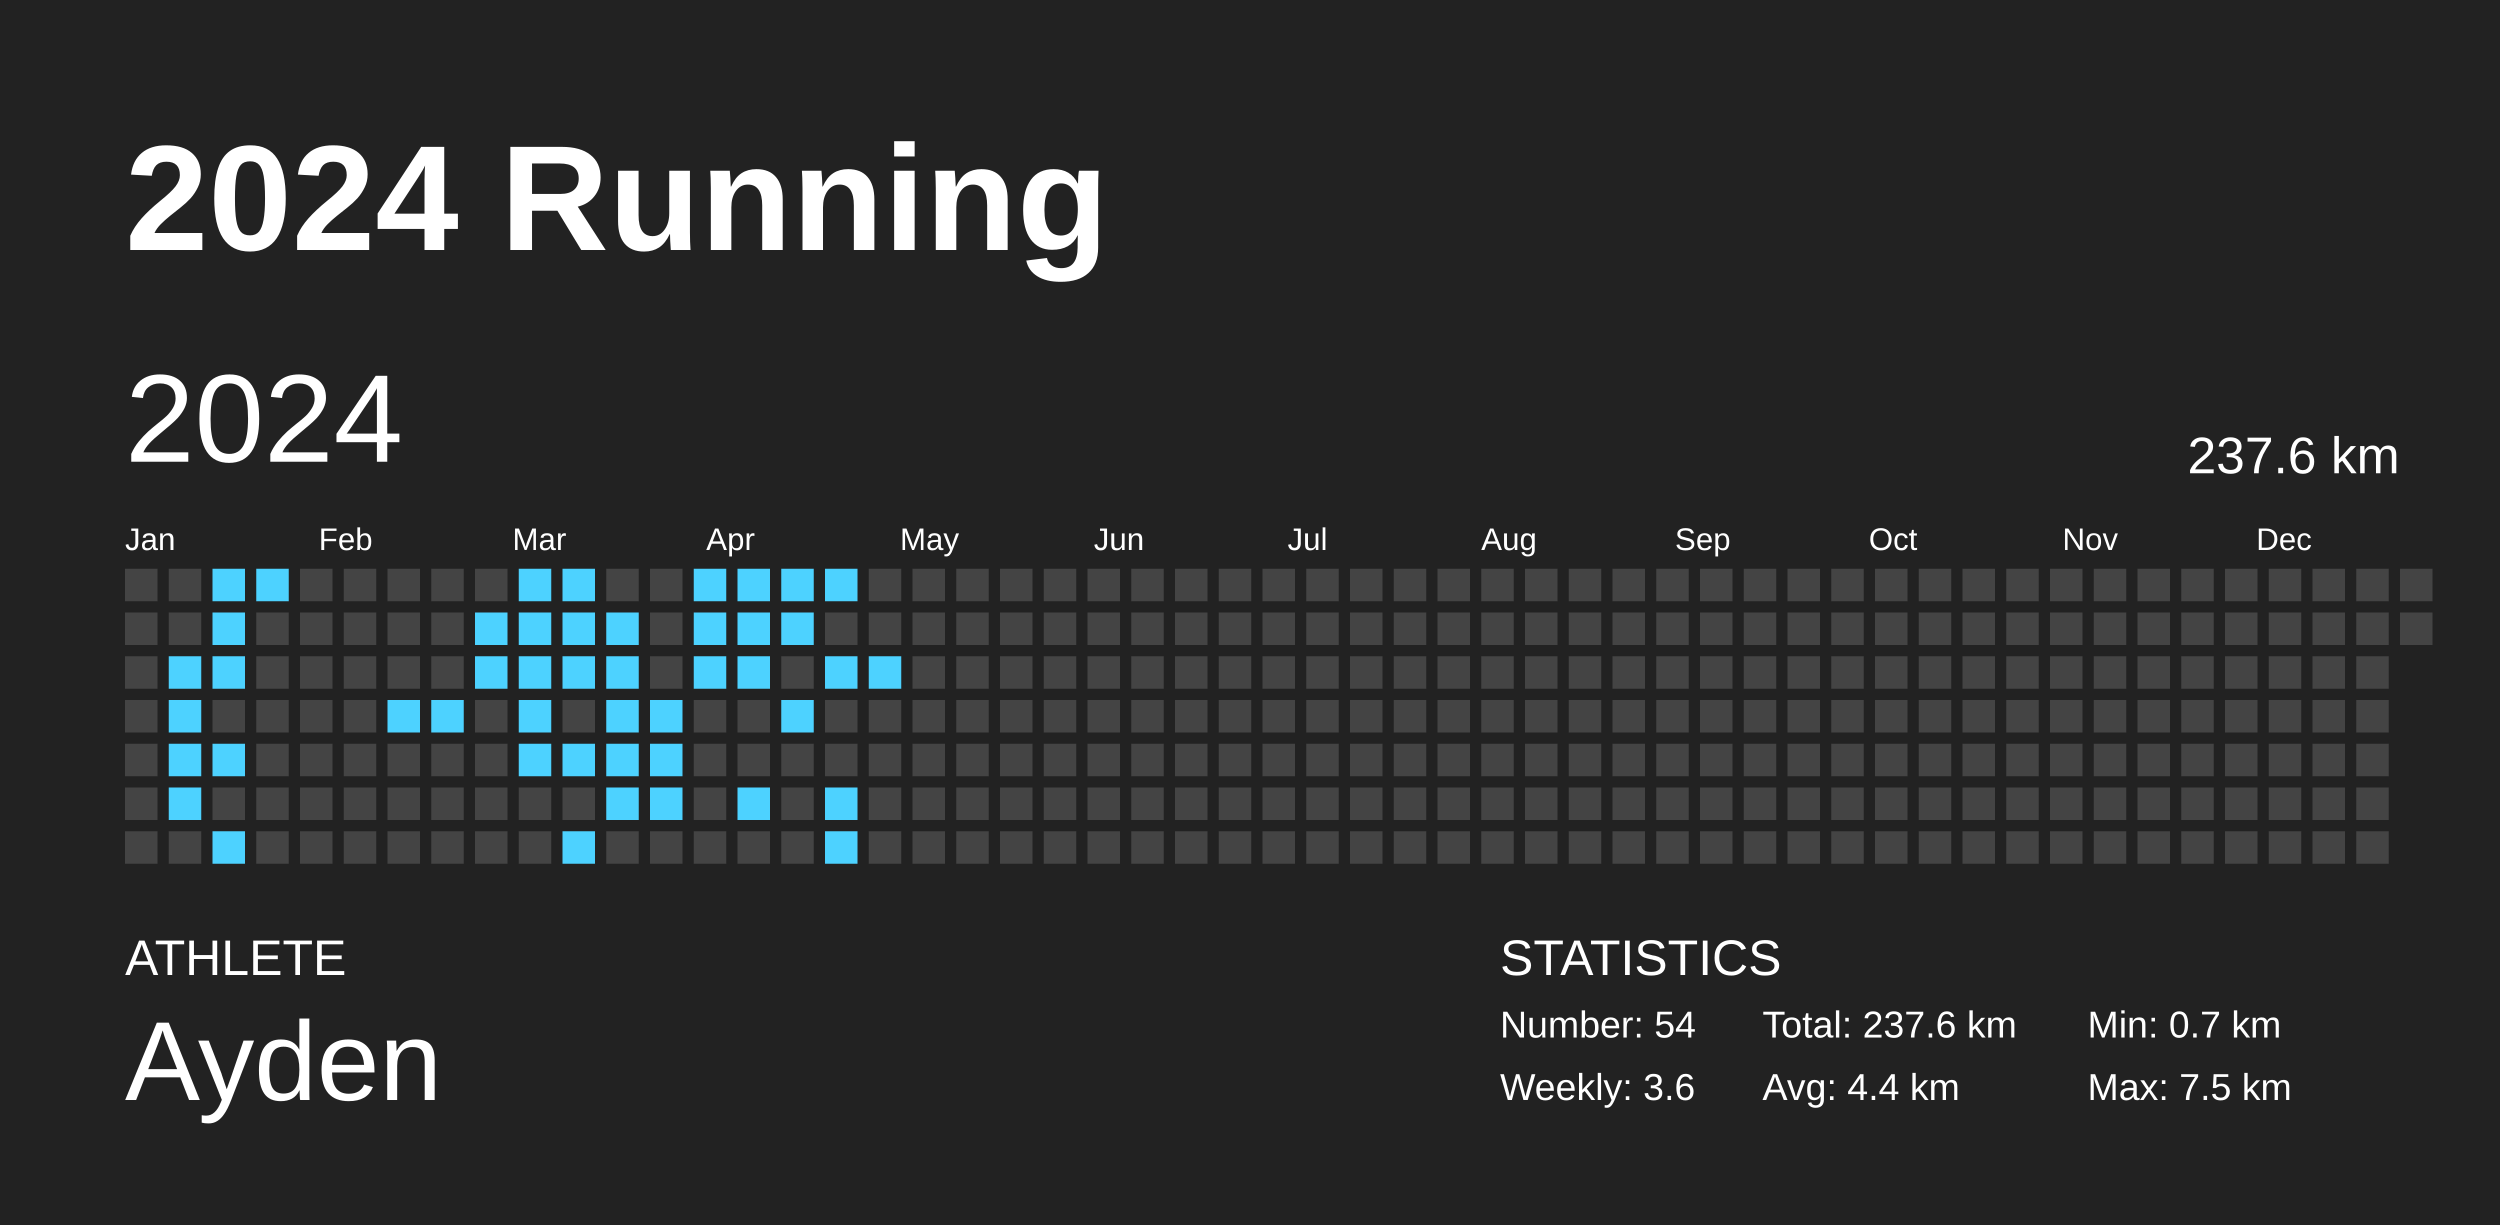
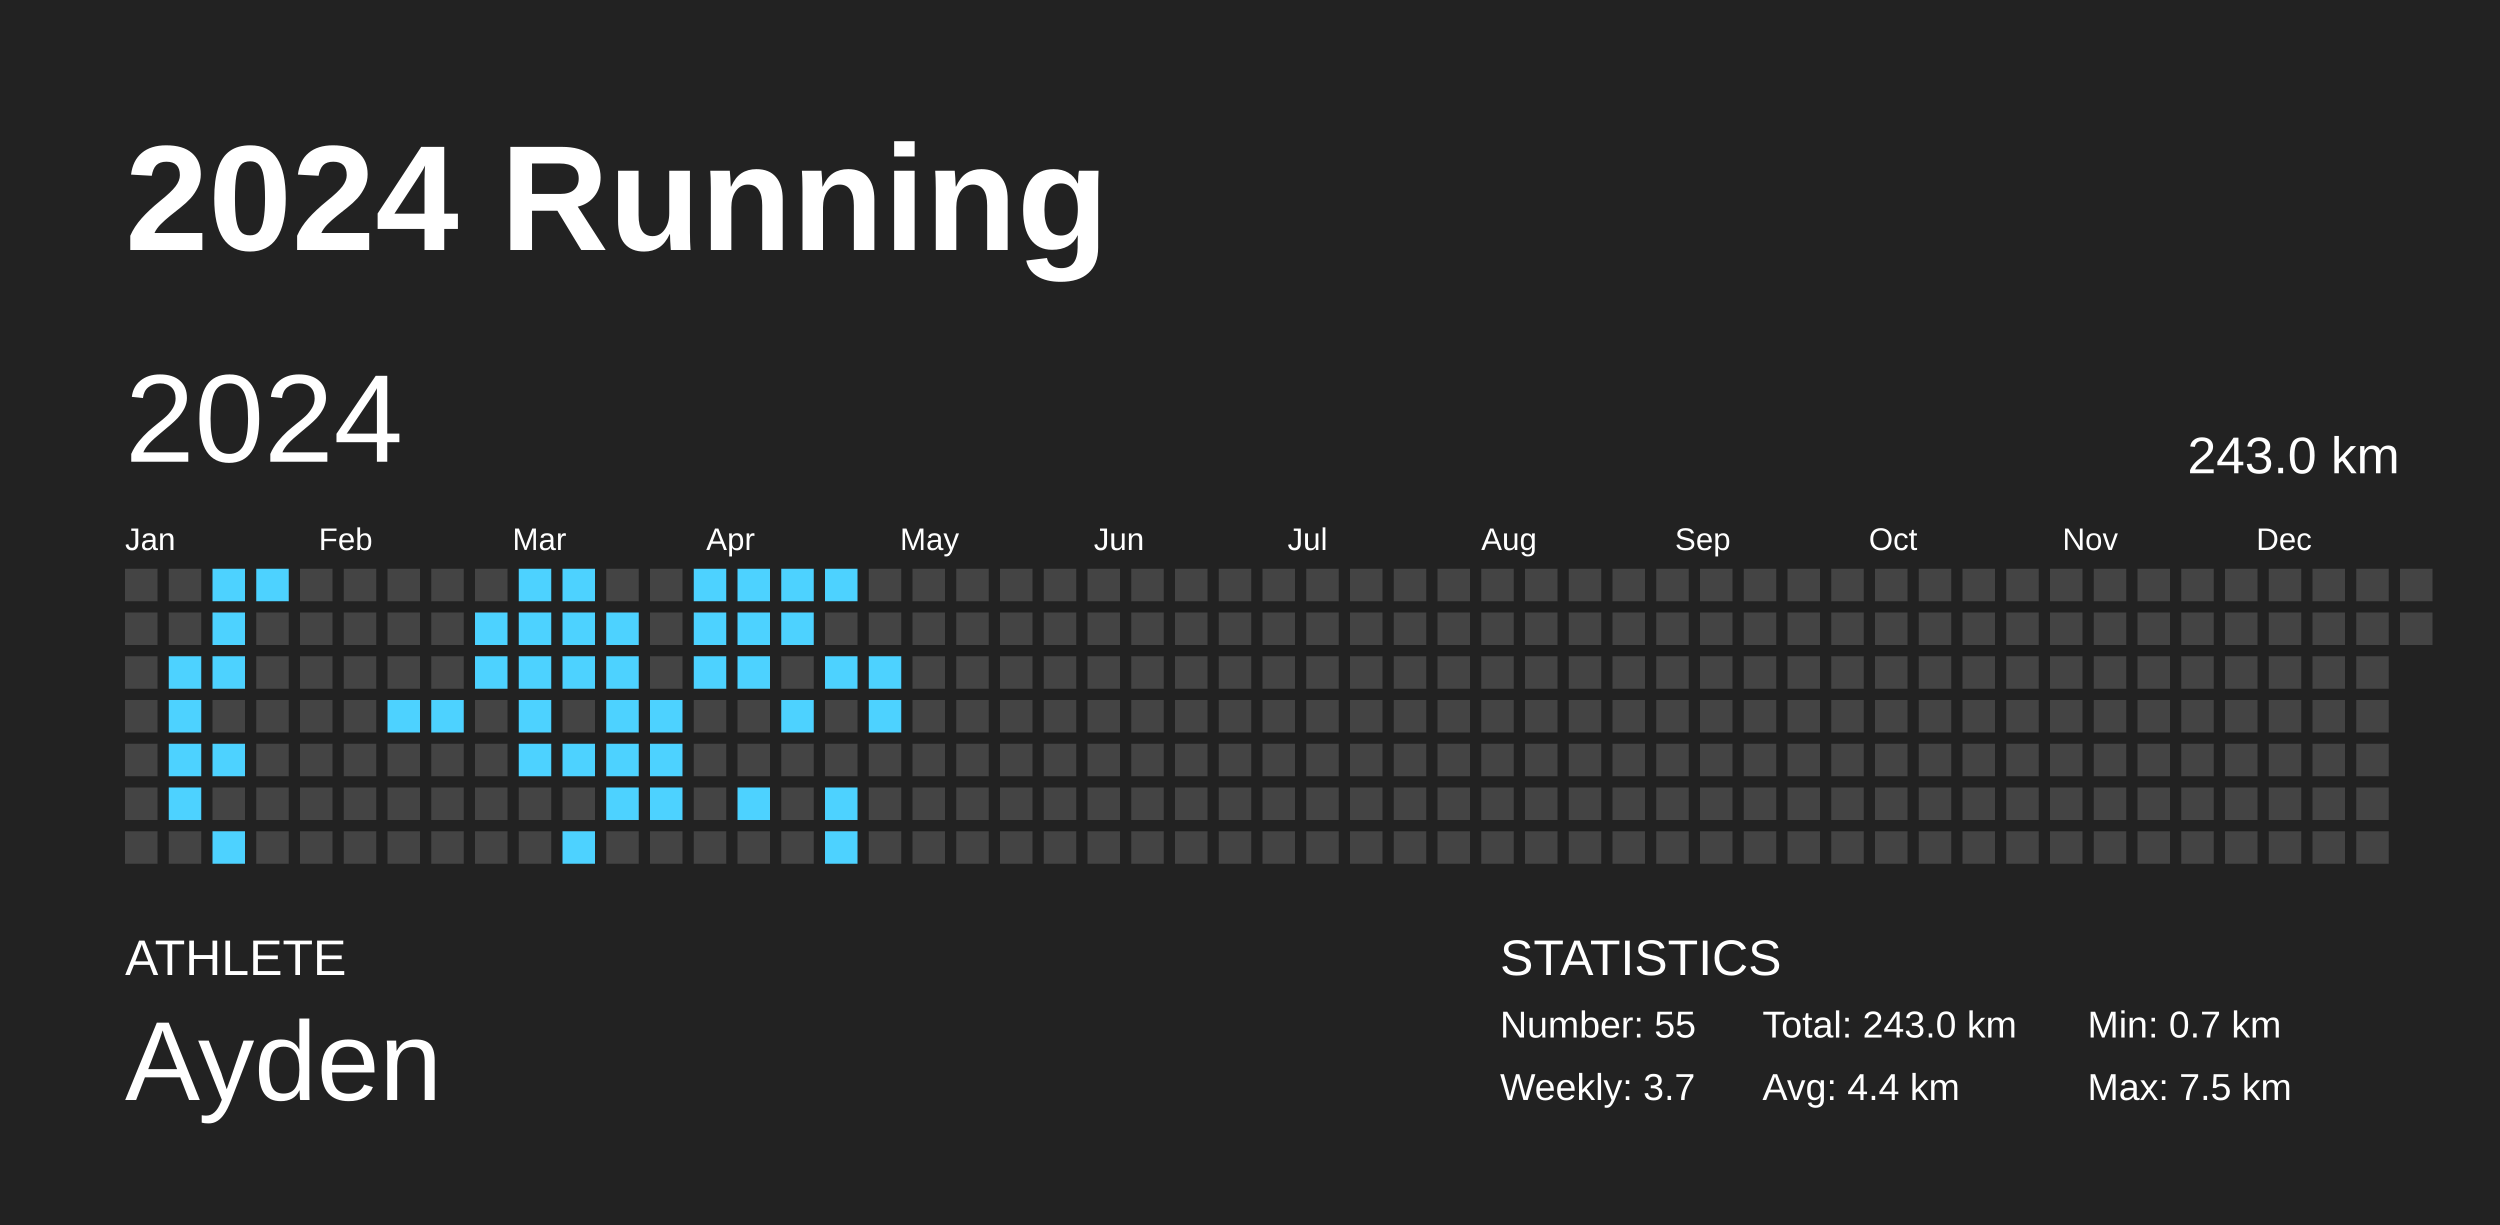
<svg xmlns="http://www.w3.org/2000/svg" baseProfile="full" height="98mm" version="1.1" viewBox="0,0,200,98" width="200mm">
  <defs />
  <rect fill="#222222" height="98" width="200" x="0" y="0" />
  <text fill="#FFFFFF" style="font-size:12px; font-family:Arial; font-weight:bold;" x="10" y="20">2024 Running</text>
  <text fill="#FFFFFF" style="font-size:4px; font-family:Arial" x="10" y="78">ATHLETE</text>
  <text fill="#FFFFFF" style="font-size:9px; font-family:Arial" x="10" y="88">Ayden</text>
  <text fill="#FFFFFF" style="font-size:4px; font-family:Arial" x="120" y="78">STATISTICS</text>
-   <text fill="#FFFFFF" style="font-size:3px; font-family:Arial" x="120" y="83">Number: 54</text>
-   <text fill="#FFFFFF" style="font-size:3px; font-family:Arial" x="120" y="88">Weekly: 3.6</text>
-   <text fill="#FFFFFF" style="font-size:3px; font-family:Arial" x="141" y="83">Total: 237.6 km</text>
+   <text fill="#FFFFFF" style="font-size:3px; font-family:Arial" x="120" y="83">Number: 55</text>
+   <text fill="#FFFFFF" style="font-size:3px; font-family:Arial" x="120" y="88">Weekly: 3.7</text>
+   <text fill="#FFFFFF" style="font-size:3px; font-family:Arial" x="141" y="83">Total: 243.0 km</text>
  <text fill="#FFFFFF" style="font-size:3px; font-family:Arial" x="141" y="88">Avg: 4.4 km</text>
  <text fill="#FFFFFF" style="font-size:3px; font-family:Arial" x="167" y="83">Min: 0.7 km</text>
  <text fill="#FFFFFF" style="font-size:3px; font-family:Arial" x="167" y="88">Max: 7.5 km</text>
  <text dominant-baseline="hanging" fill="#FFFFFF" style="font-size:10.0px; font-family:Arial;" x="10" y="30">2024</text>
-   <text dominant-baseline="hanging" fill="#FFFFFF" style="font-size:4.125px; font-family:Arial;" x="175" y="35">237.6 km</text>
+   <text dominant-baseline="hanging" fill="#FFFFFF" style="font-size:4.125px; font-family:Arial;" x="175" y="35">243.0 km</text>
  <text fill="#FFFFFF" style="font-size:2.5px; font-family:Arial" x="10.0" y="44">Jan</text>
  <text fill="#FFFFFF" style="font-size:2.5px; font-family:Arial" x="25.5" y="44">Feb</text>
  <text fill="#FFFFFF" style="font-size:2.5px; font-family:Arial" x="41.0" y="44">Mar</text>
  <text fill="#FFFFFF" style="font-size:2.5px; font-family:Arial" x="56.5" y="44">Apr</text>
  <text fill="#FFFFFF" style="font-size:2.5px; font-family:Arial" x="72.0" y="44">May</text>
  <text fill="#FFFFFF" style="font-size:2.5px; font-family:Arial" x="87.5" y="44">Jun</text>
  <text fill="#FFFFFF" style="font-size:2.5px; font-family:Arial" x="103.0" y="44">Jul</text>
  <text fill="#FFFFFF" style="font-size:2.5px; font-family:Arial" x="118.5" y="44">Aug</text>
  <text fill="#FFFFFF" style="font-size:2.5px; font-family:Arial" x="134.0" y="44">Sep</text>
  <text fill="#FFFFFF" style="font-size:2.5px; font-family:Arial" x="149.5" y="44">Oct</text>
  <text fill="#FFFFFF" style="font-size:2.5px; font-family:Arial" x="165.0" y="44">Nov</text>
  <text fill="#FFFFFF" style="font-size:2.5px; font-family:Arial" x="180.5" y="44">Dec</text>
  <rect fill="#444444" height="2.6" width="2.6" x="10.0" y="45.5" />
  <rect fill="#444444" height="2.6" width="2.6" x="10.0" y="49.0" />
  <rect fill="#444444" height="2.6" width="2.6" x="10.0" y="52.5" />
  <rect fill="#444444" height="2.6" width="2.6" x="10.0" y="56.0" />
  <rect fill="#444444" height="2.6" width="2.6" x="10.0" y="59.5" />
  <rect fill="#444444" height="2.6" width="2.6" x="10.0" y="63.0" />
  <rect fill="#444444" height="2.6" width="2.6" x="10.0" y="66.5" />
  <rect fill="#444444" height="2.6" width="2.6" x="13.5" y="45.5" />
  <rect fill="#444444" height="2.6" width="2.6" x="13.5" y="49.0" />
  <rect fill="#4dd2ff" height="2.6" width="2.6" x="13.5" y="52.5" />
  <rect fill="#4dd2ff" height="2.6" width="2.6" x="13.5" y="56.0" />
  <rect fill="#4dd2ff" height="2.6" width="2.6" x="13.5" y="59.5" />
  <rect fill="#4dd2ff" height="2.6" width="2.6" x="13.5" y="63.0" />
  <rect fill="#444444" height="2.6" width="2.6" x="13.5" y="66.5" />
  <rect fill="#4dd2ff" height="2.6" width="2.6" x="17.0" y="45.5" />
  <rect fill="#4dd2ff" height="2.6" width="2.6" x="17.0" y="49.0" />
  <rect fill="#4dd2ff" height="2.6" width="2.6" x="17.0" y="52.5" />
  <rect fill="#444444" height="2.6" width="2.6" x="17.0" y="56.0" />
  <rect fill="#4dd2ff" height="2.6" width="2.6" x="17.0" y="59.5" />
  <rect fill="#444444" height="2.6" width="2.6" x="17.0" y="63.0" />
  <rect fill="#4dd2ff" height="2.6" width="2.6" x="17.0" y="66.5" />
  <rect fill="#4dd2ff" height="2.6" width="2.6" x="20.5" y="45.5" />
  <rect fill="#444444" height="2.6" width="2.6" x="20.5" y="49.0" />
  <rect fill="#444444" height="2.6" width="2.6" x="20.5" y="52.5" />
  <rect fill="#444444" height="2.6" width="2.6" x="20.5" y="56.0" />
  <rect fill="#444444" height="2.6" width="2.6" x="20.5" y="59.5" />
  <rect fill="#444444" height="2.6" width="2.6" x="20.5" y="63.0" />
  <rect fill="#444444" height="2.6" width="2.6" x="20.5" y="66.5" />
  <rect fill="#444444" height="2.6" width="2.6" x="24.0" y="45.5" />
  <rect fill="#444444" height="2.6" width="2.6" x="24.0" y="49.0" />
  <rect fill="#444444" height="2.6" width="2.6" x="24.0" y="52.5" />
  <rect fill="#444444" height="2.6" width="2.6" x="24.0" y="56.0" />
  <rect fill="#444444" height="2.6" width="2.6" x="24.0" y="59.5" />
  <rect fill="#444444" height="2.6" width="2.6" x="24.0" y="63.0" />
  <rect fill="#444444" height="2.6" width="2.6" x="24.0" y="66.5" />
  <rect fill="#444444" height="2.6" width="2.6" x="27.5" y="45.5" />
  <rect fill="#444444" height="2.6" width="2.6" x="27.5" y="49.0" />
  <rect fill="#444444" height="2.6" width="2.6" x="27.5" y="52.5" />
  <rect fill="#444444" height="2.6" width="2.6" x="27.5" y="56.0" />
  <rect fill="#444444" height="2.6" width="2.6" x="27.5" y="59.5" />
  <rect fill="#444444" height="2.6" width="2.6" x="27.5" y="63.0" />
  <rect fill="#444444" height="2.6" width="2.6" x="27.5" y="66.5" />
  <rect fill="#444444" height="2.6" width="2.6" x="31.0" y="45.5" />
  <rect fill="#444444" height="2.6" width="2.6" x="31.0" y="49.0" />
  <rect fill="#444444" height="2.6" width="2.6" x="31.0" y="52.5" />
  <rect fill="#4dd2ff" height="2.6" width="2.6" x="31.0" y="56.0" />
  <rect fill="#444444" height="2.6" width="2.6" x="31.0" y="59.5" />
  <rect fill="#444444" height="2.6" width="2.6" x="31.0" y="63.0" />
  <rect fill="#444444" height="2.6" width="2.6" x="31.0" y="66.5" />
  <rect fill="#444444" height="2.6" width="2.6" x="34.5" y="45.5" />
  <rect fill="#444444" height="2.6" width="2.6" x="34.5" y="49.0" />
  <rect fill="#444444" height="2.6" width="2.6" x="34.5" y="52.5" />
  <rect fill="#4dd2ff" height="2.6" width="2.6" x="34.5" y="56.0" />
  <rect fill="#444444" height="2.6" width="2.6" x="34.5" y="59.5" />
  <rect fill="#444444" height="2.6" width="2.6" x="34.5" y="63.0" />
  <rect fill="#444444" height="2.6" width="2.6" x="34.5" y="66.5" />
  <rect fill="#444444" height="2.6" width="2.6" x="38.0" y="45.5" />
  <rect fill="#4dd2ff" height="2.6" width="2.6" x="38.0" y="49.0" />
  <rect fill="#4dd2ff" height="2.6" width="2.6" x="38.0" y="52.5" />
  <rect fill="#444444" height="2.6" width="2.6" x="38.0" y="56.0" />
  <rect fill="#444444" height="2.6" width="2.6" x="38.0" y="59.5" />
  <rect fill="#444444" height="2.6" width="2.6" x="38.0" y="63.0" />
  <rect fill="#444444" height="2.6" width="2.6" x="38.0" y="66.5" />
  <rect fill="#4dd2ff" height="2.6" width="2.6" x="41.5" y="45.5" />
  <rect fill="#4dd2ff" height="2.6" width="2.6" x="41.5" y="49.0" />
  <rect fill="#4dd2ff" height="2.6" width="2.6" x="41.5" y="52.5" />
  <rect fill="#4dd2ff" height="2.6" width="2.6" x="41.5" y="56.0" />
  <rect fill="#4dd2ff" height="2.6" width="2.6" x="41.5" y="59.5" />
  <rect fill="#444444" height="2.6" width="2.6" x="41.5" y="63.0" />
  <rect fill="#444444" height="2.6" width="2.6" x="41.5" y="66.5" />
  <rect fill="#4dd2ff" height="2.6" width="2.6" x="45.0" y="45.5" />
  <rect fill="#4dd2ff" height="2.6" width="2.6" x="45.0" y="49.0" />
  <rect fill="#4dd2ff" height="2.6" width="2.6" x="45.0" y="52.5" />
  <rect fill="#444444" height="2.6" width="2.6" x="45.0" y="56.0" />
  <rect fill="#4dd2ff" height="2.6" width="2.6" x="45.0" y="59.5" />
  <rect fill="#444444" height="2.6" width="2.6" x="45.0" y="63.0" />
  <rect fill="#4dd2ff" height="2.6" width="2.6" x="45.0" y="66.5" />
  <rect fill="#444444" height="2.6" width="2.6" x="48.5" y="45.5" />
  <rect fill="#4dd2ff" height="2.6" width="2.6" x="48.5" y="49.0" />
  <rect fill="#4dd2ff" height="2.6" width="2.6" x="48.5" y="52.5" />
  <rect fill="#4dd2ff" height="2.6" width="2.6" x="48.5" y="56.0" />
  <rect fill="#4dd2ff" height="2.6" width="2.6" x="48.5" y="59.5" />
  <rect fill="#4dd2ff" height="2.6" width="2.6" x="48.5" y="63.0" />
  <rect fill="#444444" height="2.6" width="2.6" x="48.5" y="66.5" />
  <rect fill="#444444" height="2.6" width="2.6" x="52.0" y="45.5" />
  <rect fill="#444444" height="2.6" width="2.6" x="52.0" y="49.0" />
  <rect fill="#444444" height="2.6" width="2.6" x="52.0" y="52.5" />
  <rect fill="#4dd2ff" height="2.6" width="2.6" x="52.0" y="56.0" />
  <rect fill="#4dd2ff" height="2.6" width="2.6" x="52.0" y="59.5" />
  <rect fill="#4dd2ff" height="2.6" width="2.6" x="52.0" y="63.0" />
  <rect fill="#444444" height="2.6" width="2.6" x="52.0" y="66.5" />
  <rect fill="#4dd2ff" height="2.6" width="2.6" x="55.5" y="45.5" />
  <rect fill="#4dd2ff" height="2.6" width="2.6" x="55.5" y="49.0" />
  <rect fill="#4dd2ff" height="2.6" width="2.6" x="55.5" y="52.5" />
  <rect fill="#444444" height="2.6" width="2.6" x="55.5" y="56.0" />
  <rect fill="#444444" height="2.6" width="2.6" x="55.5" y="59.5" />
  <rect fill="#444444" height="2.6" width="2.6" x="55.5" y="63.0" />
  <rect fill="#444444" height="2.6" width="2.6" x="55.5" y="66.5" />
  <rect fill="#4dd2ff" height="2.6" width="2.6" x="59.0" y="45.5" />
  <rect fill="#4dd2ff" height="2.6" width="2.6" x="59.0" y="49.0" />
  <rect fill="#4dd2ff" height="2.6" width="2.6" x="59.0" y="52.5" />
  <rect fill="#444444" height="2.6" width="2.6" x="59.0" y="56.0" />
  <rect fill="#444444" height="2.6" width="2.6" x="59.0" y="59.5" />
  <rect fill="#4dd2ff" height="2.6" width="2.6" x="59.0" y="63.0" />
  <rect fill="#444444" height="2.6" width="2.6" x="59.0" y="66.5" />
  <rect fill="#4dd2ff" height="2.6" width="2.6" x="62.5" y="45.5" />
  <rect fill="#4dd2ff" height="2.6" width="2.6" x="62.5" y="49.0" />
  <rect fill="#444444" height="2.6" width="2.6" x="62.5" y="52.5" />
  <rect fill="#4dd2ff" height="2.6" width="2.6" x="62.5" y="56.0" />
  <rect fill="#444444" height="2.6" width="2.6" x="62.5" y="59.5" />
  <rect fill="#444444" height="2.6" width="2.6" x="62.5" y="63.0" />
  <rect fill="#444444" height="2.6" width="2.6" x="62.5" y="66.5" />
  <rect fill="#4dd2ff" height="2.6" width="2.6" x="66.0" y="45.5" />
  <rect fill="#444444" height="2.6" width="2.6" x="66.0" y="49.0" />
  <rect fill="#4dd2ff" height="2.6" width="2.6" x="66.0" y="52.5" />
  <rect fill="#444444" height="2.6" width="2.6" x="66.0" y="56.0" />
  <rect fill="#444444" height="2.6" width="2.6" x="66.0" y="59.5" />
  <rect fill="#4dd2ff" height="2.6" width="2.6" x="66.0" y="63.0" />
  <rect fill="#4dd2ff" height="2.6" width="2.6" x="66.0" y="66.5" />
  <rect fill="#444444" height="2.6" width="2.6" x="69.5" y="45.5" />
  <rect fill="#444444" height="2.6" width="2.6" x="69.5" y="49.0" />
  <rect fill="#4dd2ff" height="2.6" width="2.6" x="69.5" y="52.5" />
-   <rect fill="#444444" height="2.6" width="2.6" x="69.5" y="56.0" />
+   <rect fill="#4dd2ff" height="2.6" width="2.6" x="69.5" y="56.0" />
  <rect fill="#444444" height="2.6" width="2.6" x="69.5" y="59.5" />
  <rect fill="#444444" height="2.6" width="2.6" x="69.5" y="63.0" />
  <rect fill="#444444" height="2.6" width="2.6" x="69.5" y="66.5" />
  <rect fill="#444444" height="2.6" width="2.6" x="73.0" y="45.5" />
  <rect fill="#444444" height="2.6" width="2.6" x="73.0" y="49.0" />
  <rect fill="#444444" height="2.6" width="2.6" x="73.0" y="52.5" />
  <rect fill="#444444" height="2.6" width="2.6" x="73.0" y="56.0" />
  <rect fill="#444444" height="2.6" width="2.6" x="73.0" y="59.5" />
  <rect fill="#444444" height="2.6" width="2.6" x="73.0" y="63.0" />
  <rect fill="#444444" height="2.6" width="2.6" x="73.0" y="66.5" />
  <rect fill="#444444" height="2.6" width="2.6" x="76.5" y="45.5" />
  <rect fill="#444444" height="2.6" width="2.6" x="76.5" y="49.0" />
  <rect fill="#444444" height="2.6" width="2.6" x="76.5" y="52.5" />
  <rect fill="#444444" height="2.6" width="2.6" x="76.5" y="56.0" />
  <rect fill="#444444" height="2.6" width="2.6" x="76.5" y="59.5" />
  <rect fill="#444444" height="2.6" width="2.6" x="76.5" y="63.0" />
  <rect fill="#444444" height="2.6" width="2.6" x="76.5" y="66.5" />
  <rect fill="#444444" height="2.6" width="2.6" x="80.0" y="45.5" />
  <rect fill="#444444" height="2.6" width="2.6" x="80.0" y="49.0" />
  <rect fill="#444444" height="2.6" width="2.6" x="80.0" y="52.5" />
  <rect fill="#444444" height="2.6" width="2.6" x="80.0" y="56.0" />
  <rect fill="#444444" height="2.6" width="2.6" x="80.0" y="59.5" />
  <rect fill="#444444" height="2.6" width="2.6" x="80.0" y="63.0" />
  <rect fill="#444444" height="2.6" width="2.6" x="80.0" y="66.5" />
  <rect fill="#444444" height="2.6" width="2.6" x="83.5" y="45.5" />
  <rect fill="#444444" height="2.6" width="2.6" x="83.5" y="49.0" />
  <rect fill="#444444" height="2.6" width="2.6" x="83.5" y="52.5" />
  <rect fill="#444444" height="2.6" width="2.6" x="83.5" y="56.0" />
  <rect fill="#444444" height="2.6" width="2.6" x="83.5" y="59.5" />
  <rect fill="#444444" height="2.6" width="2.6" x="83.5" y="63.0" />
  <rect fill="#444444" height="2.6" width="2.6" x="83.5" y="66.5" />
  <rect fill="#444444" height="2.6" width="2.6" x="87.0" y="45.5" />
  <rect fill="#444444" height="2.6" width="2.6" x="87.0" y="49.0" />
  <rect fill="#444444" height="2.6" width="2.6" x="87.0" y="52.5" />
  <rect fill="#444444" height="2.6" width="2.6" x="87.0" y="56.0" />
  <rect fill="#444444" height="2.6" width="2.6" x="87.0" y="59.5" />
  <rect fill="#444444" height="2.6" width="2.6" x="87.0" y="63.0" />
  <rect fill="#444444" height="2.6" width="2.6" x="87.0" y="66.5" />
  <rect fill="#444444" height="2.6" width="2.6" x="90.5" y="45.5" />
  <rect fill="#444444" height="2.6" width="2.6" x="90.5" y="49.0" />
  <rect fill="#444444" height="2.6" width="2.6" x="90.5" y="52.5" />
  <rect fill="#444444" height="2.6" width="2.6" x="90.5" y="56.0" />
  <rect fill="#444444" height="2.6" width="2.6" x="90.5" y="59.5" />
  <rect fill="#444444" height="2.6" width="2.6" x="90.5" y="63.0" />
  <rect fill="#444444" height="2.6" width="2.6" x="90.5" y="66.5" />
  <rect fill="#444444" height="2.6" width="2.6" x="94.0" y="45.5" />
  <rect fill="#444444" height="2.6" width="2.6" x="94.0" y="49.0" />
  <rect fill="#444444" height="2.6" width="2.6" x="94.0" y="52.5" />
  <rect fill="#444444" height="2.6" width="2.6" x="94.0" y="56.0" />
  <rect fill="#444444" height="2.6" width="2.6" x="94.0" y="59.5" />
  <rect fill="#444444" height="2.6" width="2.6" x="94.0" y="63.0" />
  <rect fill="#444444" height="2.6" width="2.6" x="94.0" y="66.5" />
  <rect fill="#444444" height="2.6" width="2.6" x="97.5" y="45.5" />
  <rect fill="#444444" height="2.6" width="2.6" x="97.5" y="49.0" />
  <rect fill="#444444" height="2.6" width="2.6" x="97.5" y="52.5" />
  <rect fill="#444444" height="2.6" width="2.6" x="97.5" y="56.0" />
  <rect fill="#444444" height="2.6" width="2.6" x="97.5" y="59.5" />
  <rect fill="#444444" height="2.6" width="2.6" x="97.5" y="63.0" />
  <rect fill="#444444" height="2.6" width="2.6" x="97.5" y="66.5" />
  <rect fill="#444444" height="2.6" width="2.6" x="101.0" y="45.5" />
  <rect fill="#444444" height="2.6" width="2.6" x="101.0" y="49.0" />
  <rect fill="#444444" height="2.6" width="2.6" x="101.0" y="52.5" />
  <rect fill="#444444" height="2.6" width="2.6" x="101.0" y="56.0" />
  <rect fill="#444444" height="2.6" width="2.6" x="101.0" y="59.5" />
  <rect fill="#444444" height="2.6" width="2.6" x="101.0" y="63.0" />
  <rect fill="#444444" height="2.6" width="2.6" x="101.0" y="66.5" />
  <rect fill="#444444" height="2.6" width="2.6" x="104.5" y="45.5" />
  <rect fill="#444444" height="2.6" width="2.6" x="104.5" y="49.0" />
  <rect fill="#444444" height="2.6" width="2.6" x="104.5" y="52.5" />
  <rect fill="#444444" height="2.6" width="2.6" x="104.5" y="56.0" />
  <rect fill="#444444" height="2.6" width="2.6" x="104.5" y="59.5" />
  <rect fill="#444444" height="2.6" width="2.6" x="104.5" y="63.0" />
  <rect fill="#444444" height="2.6" width="2.6" x="104.5" y="66.5" />
  <rect fill="#444444" height="2.6" width="2.6" x="108.0" y="45.5" />
  <rect fill="#444444" height="2.6" width="2.6" x="108.0" y="49.0" />
  <rect fill="#444444" height="2.6" width="2.6" x="108.0" y="52.5" />
  <rect fill="#444444" height="2.6" width="2.6" x="108.0" y="56.0" />
  <rect fill="#444444" height="2.6" width="2.6" x="108.0" y="59.5" />
  <rect fill="#444444" height="2.6" width="2.6" x="108.0" y="63.0" />
  <rect fill="#444444" height="2.6" width="2.6" x="108.0" y="66.5" />
  <rect fill="#444444" height="2.6" width="2.6" x="111.5" y="45.5" />
  <rect fill="#444444" height="2.6" width="2.6" x="111.5" y="49.0" />
  <rect fill="#444444" height="2.6" width="2.6" x="111.5" y="52.5" />
  <rect fill="#444444" height="2.6" width="2.6" x="111.5" y="56.0" />
  <rect fill="#444444" height="2.6" width="2.6" x="111.5" y="59.5" />
  <rect fill="#444444" height="2.6" width="2.6" x="111.5" y="63.0" />
  <rect fill="#444444" height="2.6" width="2.6" x="111.5" y="66.5" />
  <rect fill="#444444" height="2.6" width="2.6" x="115.0" y="45.5" />
  <rect fill="#444444" height="2.6" width="2.6" x="115.0" y="49.0" />
  <rect fill="#444444" height="2.6" width="2.6" x="115.0" y="52.5" />
  <rect fill="#444444" height="2.6" width="2.6" x="115.0" y="56.0" />
  <rect fill="#444444" height="2.6" width="2.6" x="115.0" y="59.5" />
  <rect fill="#444444" height="2.6" width="2.6" x="115.0" y="63.0" />
  <rect fill="#444444" height="2.6" width="2.6" x="115.0" y="66.5" />
  <rect fill="#444444" height="2.6" width="2.6" x="118.5" y="45.5" />
  <rect fill="#444444" height="2.6" width="2.6" x="118.5" y="49.0" />
  <rect fill="#444444" height="2.6" width="2.6" x="118.5" y="52.5" />
  <rect fill="#444444" height="2.6" width="2.6" x="118.5" y="56.0" />
  <rect fill="#444444" height="2.6" width="2.6" x="118.5" y="59.5" />
  <rect fill="#444444" height="2.6" width="2.6" x="118.5" y="63.0" />
  <rect fill="#444444" height="2.6" width="2.6" x="118.5" y="66.5" />
  <rect fill="#444444" height="2.6" width="2.6" x="122.0" y="45.5" />
  <rect fill="#444444" height="2.6" width="2.6" x="122.0" y="49.0" />
  <rect fill="#444444" height="2.6" width="2.6" x="122.0" y="52.5" />
  <rect fill="#444444" height="2.6" width="2.6" x="122.0" y="56.0" />
  <rect fill="#444444" height="2.6" width="2.6" x="122.0" y="59.5" />
  <rect fill="#444444" height="2.6" width="2.6" x="122.0" y="63.0" />
  <rect fill="#444444" height="2.6" width="2.6" x="122.0" y="66.5" />
  <rect fill="#444444" height="2.6" width="2.6" x="125.5" y="45.5" />
  <rect fill="#444444" height="2.6" width="2.6" x="125.5" y="49.0" />
  <rect fill="#444444" height="2.6" width="2.6" x="125.5" y="52.5" />
  <rect fill="#444444" height="2.6" width="2.6" x="125.5" y="56.0" />
  <rect fill="#444444" height="2.6" width="2.6" x="125.5" y="59.5" />
  <rect fill="#444444" height="2.6" width="2.6" x="125.5" y="63.0" />
  <rect fill="#444444" height="2.6" width="2.6" x="125.5" y="66.5" />
  <rect fill="#444444" height="2.6" width="2.6" x="129.0" y="45.5" />
  <rect fill="#444444" height="2.6" width="2.6" x="129.0" y="49.0" />
  <rect fill="#444444" height="2.6" width="2.6" x="129.0" y="52.5" />
  <rect fill="#444444" height="2.6" width="2.6" x="129.0" y="56.0" />
  <rect fill="#444444" height="2.6" width="2.6" x="129.0" y="59.5" />
  <rect fill="#444444" height="2.6" width="2.6" x="129.0" y="63.0" />
  <rect fill="#444444" height="2.6" width="2.6" x="129.0" y="66.5" />
  <rect fill="#444444" height="2.6" width="2.6" x="132.5" y="45.5" />
  <rect fill="#444444" height="2.6" width="2.6" x="132.5" y="49.0" />
  <rect fill="#444444" height="2.6" width="2.6" x="132.5" y="52.5" />
  <rect fill="#444444" height="2.6" width="2.6" x="132.5" y="56.0" />
  <rect fill="#444444" height="2.6" width="2.6" x="132.5" y="59.5" />
  <rect fill="#444444" height="2.6" width="2.6" x="132.5" y="63.0" />
  <rect fill="#444444" height="2.6" width="2.6" x="132.5" y="66.5" />
  <rect fill="#444444" height="2.6" width="2.6" x="136.0" y="45.5" />
  <rect fill="#444444" height="2.6" width="2.6" x="136.0" y="49.0" />
  <rect fill="#444444" height="2.6" width="2.6" x="136.0" y="52.5" />
  <rect fill="#444444" height="2.6" width="2.6" x="136.0" y="56.0" />
  <rect fill="#444444" height="2.6" width="2.6" x="136.0" y="59.5" />
  <rect fill="#444444" height="2.6" width="2.6" x="136.0" y="63.0" />
  <rect fill="#444444" height="2.6" width="2.6" x="136.0" y="66.5" />
  <rect fill="#444444" height="2.6" width="2.6" x="139.5" y="45.5" />
  <rect fill="#444444" height="2.6" width="2.6" x="139.5" y="49.0" />
  <rect fill="#444444" height="2.6" width="2.6" x="139.5" y="52.5" />
  <rect fill="#444444" height="2.6" width="2.6" x="139.5" y="56.0" />
  <rect fill="#444444" height="2.6" width="2.6" x="139.5" y="59.5" />
  <rect fill="#444444" height="2.6" width="2.6" x="139.5" y="63.0" />
  <rect fill="#444444" height="2.6" width="2.6" x="139.5" y="66.5" />
  <rect fill="#444444" height="2.6" width="2.6" x="143.0" y="45.5" />
  <rect fill="#444444" height="2.6" width="2.6" x="143.0" y="49.0" />
  <rect fill="#444444" height="2.6" width="2.6" x="143.0" y="52.5" />
  <rect fill="#444444" height="2.6" width="2.6" x="143.0" y="56.0" />
  <rect fill="#444444" height="2.6" width="2.6" x="143.0" y="59.5" />
  <rect fill="#444444" height="2.6" width="2.6" x="143.0" y="63.0" />
  <rect fill="#444444" height="2.6" width="2.6" x="143.0" y="66.5" />
  <rect fill="#444444" height="2.6" width="2.6" x="146.5" y="45.5" />
  <rect fill="#444444" height="2.6" width="2.6" x="146.5" y="49.0" />
  <rect fill="#444444" height="2.6" width="2.6" x="146.5" y="52.5" />
  <rect fill="#444444" height="2.6" width="2.6" x="146.5" y="56.0" />
  <rect fill="#444444" height="2.6" width="2.6" x="146.5" y="59.5" />
  <rect fill="#444444" height="2.6" width="2.6" x="146.5" y="63.0" />
  <rect fill="#444444" height="2.6" width="2.6" x="146.5" y="66.5" />
  <rect fill="#444444" height="2.6" width="2.6" x="150.0" y="45.5" />
  <rect fill="#444444" height="2.6" width="2.6" x="150.0" y="49.0" />
  <rect fill="#444444" height="2.6" width="2.6" x="150.0" y="52.5" />
  <rect fill="#444444" height="2.6" width="2.6" x="150.0" y="56.0" />
  <rect fill="#444444" height="2.6" width="2.6" x="150.0" y="59.5" />
  <rect fill="#444444" height="2.6" width="2.6" x="150.0" y="63.0" />
  <rect fill="#444444" height="2.6" width="2.6" x="150.0" y="66.5" />
  <rect fill="#444444" height="2.6" width="2.6" x="153.5" y="45.5" />
  <rect fill="#444444" height="2.6" width="2.6" x="153.5" y="49.0" />
  <rect fill="#444444" height="2.6" width="2.6" x="153.5" y="52.5" />
  <rect fill="#444444" height="2.6" width="2.6" x="153.5" y="56.0" />
  <rect fill="#444444" height="2.6" width="2.6" x="153.5" y="59.5" />
  <rect fill="#444444" height="2.6" width="2.6" x="153.5" y="63.0" />
  <rect fill="#444444" height="2.6" width="2.6" x="153.5" y="66.5" />
  <rect fill="#444444" height="2.6" width="2.6" x="157.0" y="45.5" />
  <rect fill="#444444" height="2.6" width="2.6" x="157.0" y="49.0" />
  <rect fill="#444444" height="2.6" width="2.6" x="157.0" y="52.5" />
  <rect fill="#444444" height="2.6" width="2.6" x="157.0" y="56.0" />
  <rect fill="#444444" height="2.6" width="2.6" x="157.0" y="59.5" />
  <rect fill="#444444" height="2.6" width="2.6" x="157.0" y="63.0" />
  <rect fill="#444444" height="2.6" width="2.6" x="157.0" y="66.5" />
  <rect fill="#444444" height="2.6" width="2.6" x="160.5" y="45.5" />
  <rect fill="#444444" height="2.6" width="2.6" x="160.5" y="49.0" />
  <rect fill="#444444" height="2.6" width="2.6" x="160.5" y="52.5" />
  <rect fill="#444444" height="2.6" width="2.6" x="160.5" y="56.0" />
  <rect fill="#444444" height="2.6" width="2.6" x="160.5" y="59.5" />
  <rect fill="#444444" height="2.6" width="2.6" x="160.5" y="63.0" />
  <rect fill="#444444" height="2.6" width="2.6" x="160.5" y="66.5" />
  <rect fill="#444444" height="2.6" width="2.6" x="164.0" y="45.5" />
  <rect fill="#444444" height="2.6" width="2.6" x="164.0" y="49.0" />
  <rect fill="#444444" height="2.6" width="2.6" x="164.0" y="52.5" />
  <rect fill="#444444" height="2.6" width="2.6" x="164.0" y="56.0" />
  <rect fill="#444444" height="2.6" width="2.6" x="164.0" y="59.5" />
  <rect fill="#444444" height="2.6" width="2.6" x="164.0" y="63.0" />
  <rect fill="#444444" height="2.6" width="2.6" x="164.0" y="66.5" />
  <rect fill="#444444" height="2.6" width="2.6" x="167.5" y="45.5" />
  <rect fill="#444444" height="2.6" width="2.6" x="167.5" y="49.0" />
  <rect fill="#444444" height="2.6" width="2.6" x="167.5" y="52.5" />
  <rect fill="#444444" height="2.6" width="2.6" x="167.5" y="56.0" />
  <rect fill="#444444" height="2.6" width="2.6" x="167.5" y="59.5" />
  <rect fill="#444444" height="2.6" width="2.6" x="167.5" y="63.0" />
  <rect fill="#444444" height="2.6" width="2.6" x="167.5" y="66.5" />
  <rect fill="#444444" height="2.6" width="2.6" x="171.0" y="45.5" />
  <rect fill="#444444" height="2.6" width="2.6" x="171.0" y="49.0" />
  <rect fill="#444444" height="2.6" width="2.6" x="171.0" y="52.5" />
  <rect fill="#444444" height="2.6" width="2.6" x="171.0" y="56.0" />
  <rect fill="#444444" height="2.6" width="2.6" x="171.0" y="59.5" />
  <rect fill="#444444" height="2.6" width="2.6" x="171.0" y="63.0" />
  <rect fill="#444444" height="2.6" width="2.6" x="171.0" y="66.5" />
  <rect fill="#444444" height="2.6" width="2.6" x="174.5" y="45.5" />
  <rect fill="#444444" height="2.6" width="2.6" x="174.5" y="49.0" />
  <rect fill="#444444" height="2.6" width="2.6" x="174.5" y="52.5" />
  <rect fill="#444444" height="2.6" width="2.6" x="174.5" y="56.0" />
  <rect fill="#444444" height="2.6" width="2.6" x="174.5" y="59.5" />
  <rect fill="#444444" height="2.6" width="2.6" x="174.5" y="63.0" />
  <rect fill="#444444" height="2.6" width="2.6" x="174.5" y="66.5" />
  <rect fill="#444444" height="2.6" width="2.6" x="178.0" y="45.5" />
  <rect fill="#444444" height="2.6" width="2.6" x="178.0" y="49.0" />
  <rect fill="#444444" height="2.6" width="2.6" x="178.0" y="52.5" />
  <rect fill="#444444" height="2.6" width="2.6" x="178.0" y="56.0" />
  <rect fill="#444444" height="2.6" width="2.6" x="178.0" y="59.5" />
  <rect fill="#444444" height="2.6" width="2.6" x="178.0" y="63.0" />
  <rect fill="#444444" height="2.6" width="2.6" x="178.0" y="66.5" />
  <rect fill="#444444" height="2.6" width="2.6" x="181.5" y="45.5" />
  <rect fill="#444444" height="2.6" width="2.6" x="181.5" y="49.0" />
  <rect fill="#444444" height="2.6" width="2.6" x="181.5" y="52.5" />
  <rect fill="#444444" height="2.6" width="2.6" x="181.5" y="56.0" />
  <rect fill="#444444" height="2.6" width="2.6" x="181.5" y="59.5" />
  <rect fill="#444444" height="2.6" width="2.6" x="181.5" y="63.0" />
  <rect fill="#444444" height="2.6" width="2.6" x="181.5" y="66.5" />
  <rect fill="#444444" height="2.6" width="2.6" x="185.0" y="45.5" />
  <rect fill="#444444" height="2.6" width="2.6" x="185.0" y="49.0" />
  <rect fill="#444444" height="2.6" width="2.6" x="185.0" y="52.5" />
  <rect fill="#444444" height="2.6" width="2.6" x="185.0" y="56.0" />
  <rect fill="#444444" height="2.6" width="2.6" x="185.0" y="59.5" />
  <rect fill="#444444" height="2.6" width="2.6" x="185.0" y="63.0" />
  <rect fill="#444444" height="2.6" width="2.6" x="185.0" y="66.5" />
  <rect fill="#444444" height="2.6" width="2.6" x="188.5" y="45.5" />
  <rect fill="#444444" height="2.6" width="2.6" x="188.5" y="49.0" />
  <rect fill="#444444" height="2.6" width="2.6" x="188.5" y="52.5" />
  <rect fill="#444444" height="2.6" width="2.6" x="188.5" y="56.0" />
  <rect fill="#444444" height="2.6" width="2.6" x="188.5" y="59.5" />
  <rect fill="#444444" height="2.6" width="2.6" x="188.5" y="63.0" />
  <rect fill="#444444" height="2.6" width="2.6" x="188.5" y="66.5" />
  <rect fill="#444444" height="2.6" width="2.6" x="192.0" y="45.5" />
  <rect fill="#444444" height="2.6" width="2.6" x="192.0" y="49.0" />
</svg>
